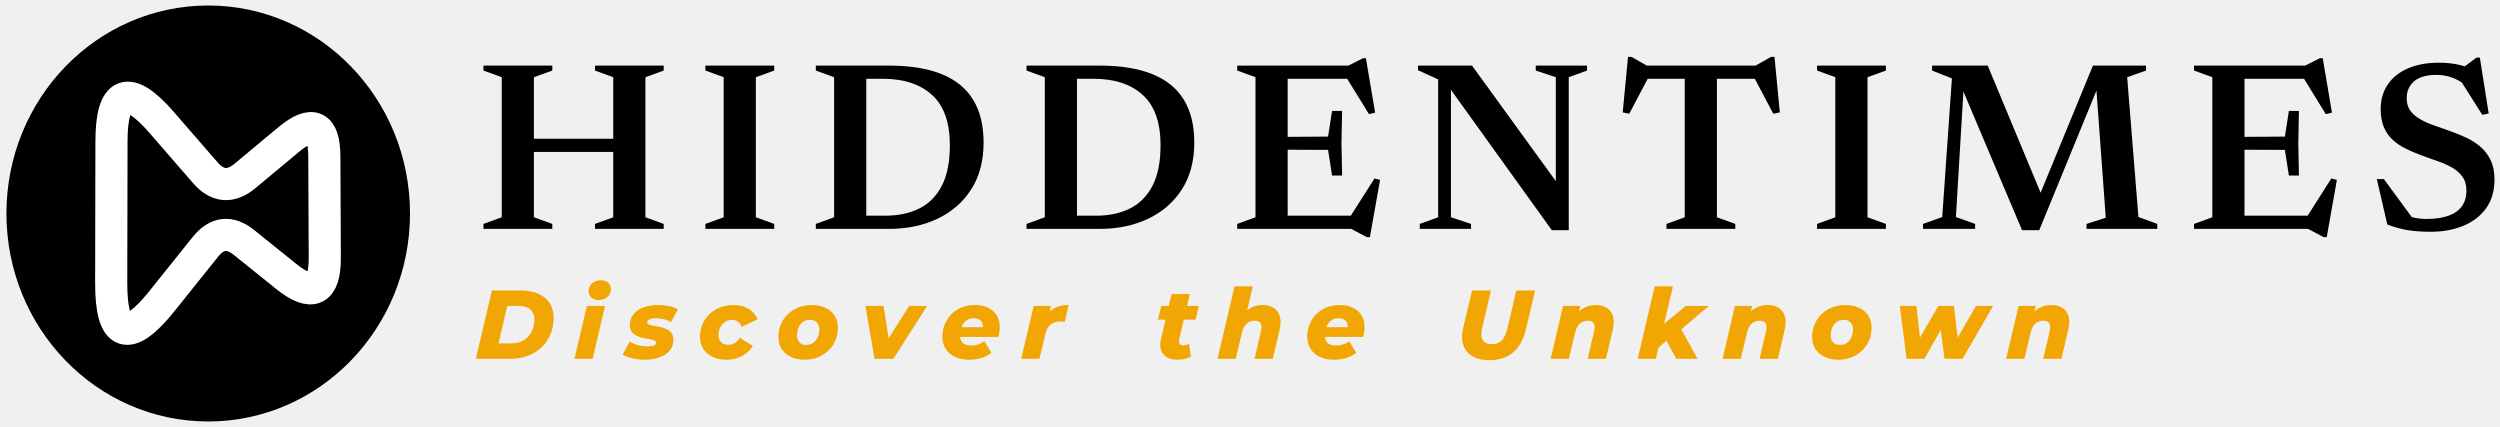
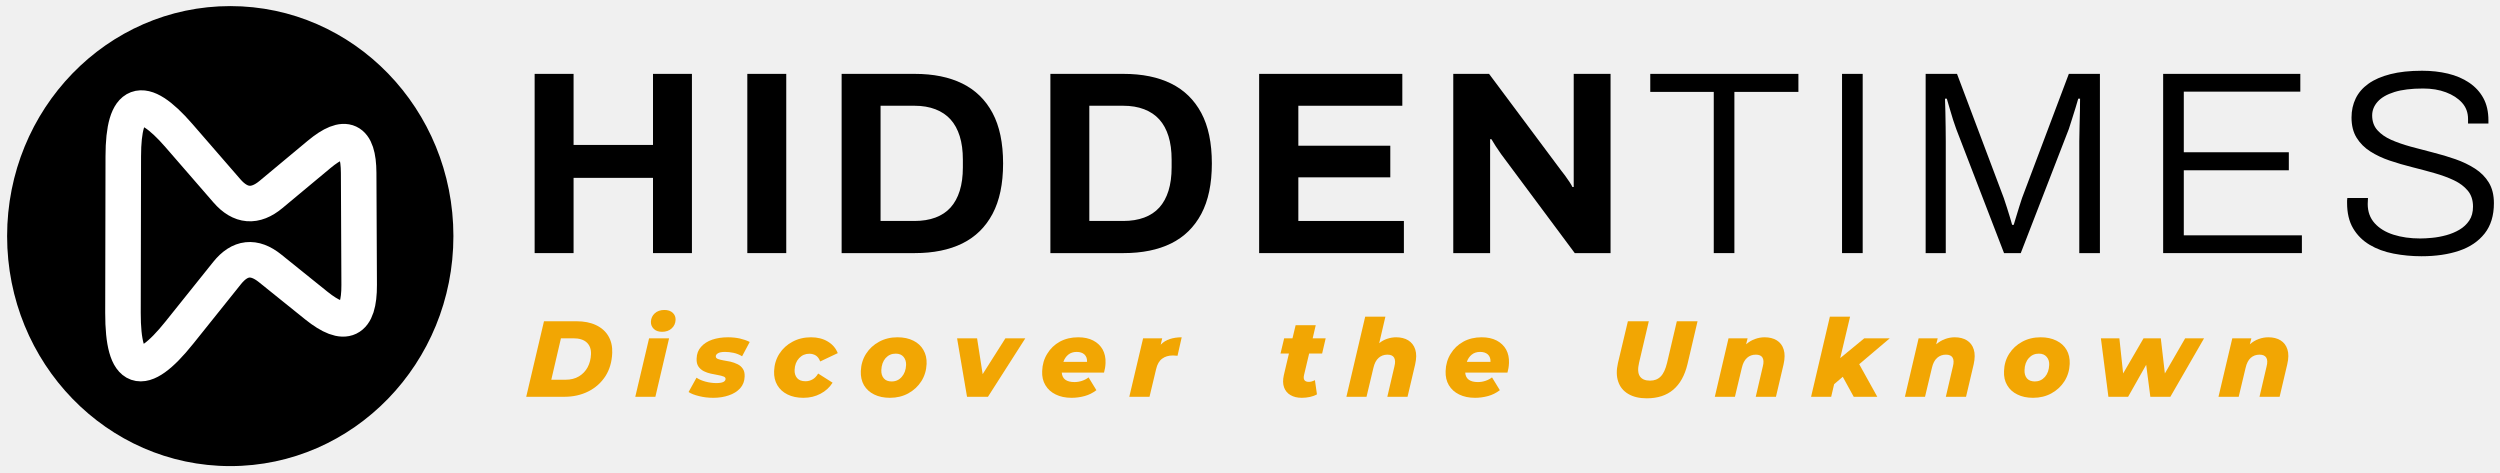
- <svg xmlns="http://www.w3.org/2000/svg" viewBox="0 22.75 2722.54 465" role="img" aria-label="HiddenTimes" class="ht-logo" part="svg">
+ <svg xmlns="http://www.w3.org/2000/svg" viewBox="0 22.75 2461.93 465" role="img" aria-label="HiddenTimes" class="ht-logo" part="svg">
  <g class="ht-mark" part="mark">
    <ellipse class="ht-circle" part="circle" cx="226.75" cy="255.25" rx="219.75" ry="226.5" fill="#000000" />
    <path class="ht-symbol" part="symbol" d="M121.4 176.75Q121.5 93.25 176.2 156.25L223.5 210.75Q243.5 233.75 266.9 214.25L314.2 174.85Q353 142.55 353.2 193.05L353.7 303.25Q354 357.75 311.5 323.65L265.9 286.95Q242.5 268.15 223.7 291.55L176.6 350.35Q121 419.85 121.1 330.85Z" fill="none" stroke-width="35" stroke-linejoin="round" stroke-linecap="round" pathLength="1" stroke="#FFFFFF" />
  </g>
  <g class="ht-wordmark" part="wordmark" fill="#000000">
-     <path class="ht-letter" part="letter" style="--i:0" d="M581.43 106.83L581.43 259.36L601.45 266.6L601.45 272L526.5 272L526.5 266.6L546.39 259.36L546.39 106.83L526.5 99.58L526.5 94.18L601.45 94.18L601.45 99.58L581.43 106.83ZM702.87 106.83L702.87 259.36L722.76 266.6L722.76 272L647.95 272L647.95 266.6L667.84 259.36L667.84 106.83L647.95 99.58L647.95 94.18L722.76 94.18L722.76 99.58L702.87 106.83ZM687.72 188.23L561.67 188.23L561.67 173.87L687.72 173.87L687.72 188.23Z" />
-     <path class="ht-letter" part="letter" style="--i:1" d="M823.13 259.36L843.15 266.6L843.15 272L768.2 272L768.2 266.6L788.09 259.36L788.09 106.83L768.2 99.58L768.2 94.18L843.15 94.18L843.15 99.58L823.13 106.83L823.13 259.36Z" />
-     <path class="ht-letter" part="letter" style="--i:2" d="M1034.41 180.85L1034.41 180.85Q1034.41 143.71 1014.98 126.12Q995.55 108.54 961.43 108.54L961.43 108.54L925.74 108.54L923.5 94.18L967.89 94.18Q1002.4 94.18 1025.32 103.4Q1048.24 112.62 1059.69 131.26Q1071.15 149.9 1071.15 177.95L1071.15 177.95Q1071.15 207.85 1057.72 228.86Q1044.28 249.87 1020.97 260.94Q997.66 272 968.28 272L968.28 272L923.5 272L925.74 257.64L964.07 257.64Q985.28 257.64 1001.08 249.81Q1016.89 241.97 1025.65 225.04Q1034.41 208.12 1034.41 180.85ZM943.39 272L888.46 272L888.46 266.6L908.35 259.36L908.35 106.83L888.46 99.58L888.46 94.18L943.39 94.18L943.39 272Z" />
-     <path class="ht-letter" part="letter" style="--i:3" d="M1263.86 180.85L1263.86 180.85Q1263.86 143.71 1244.43 126.12Q1225 108.54 1190.88 108.54L1190.88 108.54L1155.19 108.54L1152.95 94.18L1197.34 94.18Q1231.85 94.18 1254.77 103.4Q1277.69 112.62 1289.14 131.26Q1300.6 149.9 1300.6 177.95L1300.6 177.95Q1300.6 207.85 1287.17 228.86Q1273.73 249.87 1250.42 260.94Q1227.11 272 1197.73 272L1197.73 272L1152.95 272L1155.19 257.64L1193.52 257.64Q1214.73 257.64 1230.53 249.81Q1246.34 241.97 1255.1 225.04Q1263.86 208.12 1263.86 180.85ZM1172.84 272L1117.91 272L1117.91 266.6L1137.8 259.36L1137.8 106.83L1117.91 99.58L1117.91 94.18L1172.84 94.18L1172.84 272Z" />
-     <path class="ht-letter" part="letter" style="--i:4" d="M1450.63 143.58L1461.56 143.58L1460.9 178.74L1461.56 213.91L1450.63 213.91L1446.28 185.99L1384.38 185.73L1384.38 171.9L1446.28 171.5L1450.63 143.58ZM1487.51 86.15L1497.52 145.42L1490.8 147L1464.06 103.53L1475 108.54L1383.19 108.54L1383.19 94.18L1468.41 94.18L1484.35 86.15L1487.51 86.15ZM1476.71 257.64L1467.88 262.65L1496.86 217.07L1502.92 218.65L1491.86 280.96L1488.43 280.96L1471.44 272L1383.19 272L1383.19 257.64L1476.71 257.64ZM1402.29 272L1347.36 272L1347.36 266.6L1367.25 259.36L1367.25 106.83L1347.36 99.58L1347.36 94.18L1402.29 94.18L1402.29 272Z" />
-     <path class="ht-letter" part="letter" style="--i:5" d="M1546.13 266.6L1566.15 259.36L1566.15 109.2L1544.15 99.19L1544.15 94.18L1603.03 94.18L1703.27 232.35L1694.31 241.71L1694.31 106.83L1672.44 99.58L1672.44 94.18L1728.29 94.18L1728.29 99.58L1708.4 106.83L1708.4 273.45L1689.96 273.45L1574.58 112.89L1580.11 108.28L1580.11 259.36L1601.98 266.6L1601.98 272L1546.13 272L1546.13 266.6Z" />
-     <path class="ht-letter" part="letter" style="--i:6" d="M1834.71 259.36L1834.71 102.22L1869.75 102.22L1869.75 259.36L1889.77 266.6L1889.77 272L1814.82 272L1814.82 266.6L1834.71 259.36ZM1909 104.72L1921.38 108.54L1781.1 108.54L1796.38 104.72L1774.25 146.61L1767.14 145.16L1772.94 84.7L1776.76 84.7L1798.23 96.95L1784.26 94.18L1918.35 94.18L1907.02 96.95L1928.63 84.7L1932.45 84.7L1938.24 145.16L1931.13 146.61L1909 104.72Z" />
-     <path class="ht-letter" part="letter" style="--i:7" d="M2033.73 259.36L2053.75 266.6L2053.75 272L1978.8 272L1978.8 266.6L1998.69 259.36L1998.69 106.83L1978.8 99.58L1978.8 94.18L2053.75 94.18L2053.75 99.58L2033.73 106.83L2033.73 259.36Z" />
-     <path class="ht-letter" part="letter" style="--i:8" d="M2316.52 106.83L2328.77 259.09L2349.31 266.6L2349.31 272L2272.26 272L2272.26 266.6L2293.2 259.88L2282.8 117.63L2284.51 117.89L2220.76 273.45L2202.06 273.45L2136.59 118.68L2138.44 118.42L2130.01 259.09L2150.95 266.6L2150.95 272L2094.18 272L2094.18 266.6L2115.12 259.09L2125.66 108.14L2104.06 99.58L2104.06 94.18L2164.65 94.18L2223.79 236.3L2220.76 236.3L2279.24 94.18L2337.07 94.18L2337.07 99.58L2316.52 106.83Z" />
-     <path class="ht-letter" part="letter" style="--i:9" d="M2492.63 143.58L2503.56 143.58L2502.9 178.74L2503.56 213.91L2492.63 213.91L2488.28 185.99L2426.38 185.73L2426.38 171.9L2488.28 171.5L2492.63 143.58ZM2529.51 86.15L2539.52 145.42L2532.8 147L2506.06 103.53L2517 108.54L2425.19 108.54L2425.19 94.18L2510.41 94.18L2526.35 86.15L2529.51 86.15ZM2518.71 257.64L2509.88 262.65L2538.86 217.07L2544.92 218.65L2533.86 280.96L2530.43 280.96L2513.44 272L2425.19 272L2425.19 257.64L2518.71 257.64ZM2444.29 272L2389.36 272L2389.36 266.6L2409.25 259.36L2409.25 106.83L2389.36 99.58L2389.36 94.18L2444.29 94.18L2444.29 272Z" />
-     <path class="ht-letter" part="letter" style="--i:10" d="M2700.47 101.69L2700.47 101.69L2680.45 97.74L2696.92 85.49L2700.6 85.49L2710.22 146.34L2703.24 147.79L2676.63 105.77L2684.54 115.13Q2677.29 109.59 2669.59 106.96Q2661.88 104.32 2653.45 104.32L2653.45 104.32Q2636.99 104.32 2628.95 111.31Q2620.92 118.29 2620.92 129.75L2620.92 129.75Q2620.92 137.65 2624.67 142.98Q2628.42 148.32 2634.88 152.14Q2641.33 155.96 2649.5 158.92Q2657.67 161.89 2666.62 164.91L2666.62 164.91Q2675.58 168.08 2684.4 172.03Q2693.23 175.98 2700.47 181.91Q2707.72 187.83 2712.13 196.72Q2716.54 205.61 2716.54 218.39L2716.54 218.39Q2716.54 236.83 2707.45 249.48Q2698.37 262.12 2682.63 268.64Q2666.89 275.16 2647 275.16L2647 275.16Q2633.3 275.16 2622.43 273.45Q2611.56 271.74 2599.84 267.26L2599.84 267.26L2588.38 217.73L2596.02 217.73L2632.51 267.39L2605.77 250.4Q2616.31 256.06 2624.67 258.63Q2633.03 261.2 2642.39 261.2L2642.39 261.2Q2656.87 261.2 2666.56 257.64Q2676.24 254.09 2681.11 247.24Q2685.98 240.39 2685.98 230.38L2685.98 230.38Q2685.98 221.03 2681.37 214.84Q2676.76 208.64 2669.26 204.63Q2661.75 200.61 2652.79 197.58Q2643.83 194.55 2635.27 191.26L2635.27 191.26Q2626.71 188.1 2618.94 184.15Q2611.17 180.19 2605.24 174.6Q2599.31 169 2595.96 160.96Q2592.6 152.93 2592.6 141.6L2592.6 141.6Q2592.6 126.19 2600.3 114.8Q2608.01 103.4 2622.3 97.21Q2636.59 91.02 2655.95 91.02L2655.95 91.02Q2668.33 91.02 2678.87 93.52Q2689.41 96.03 2700.47 101.69Z" />
+     <path class="ht-letter" part="letter" style="--i:0" d="M564.84 272L526.5 272L526.5 95.5L564.84 95.5L564.84 165.48L643.06 165.48L643.06 95.5L681.39 95.5L681.39 272L643.06 272L643.06 197.9L564.84 197.9L564.84 272Z" />
+     <path class="ht-letter" part="letter" style="--i:1" d="M774.28 272L735.94 272L735.94 95.5L774.28 95.5L774.28 272Z" />
+     <path class="ht-letter" part="letter" style="--i:2" d="M900.85 272L828.81 272L828.81 95.5L900.85 95.5Q928.38 95.5 947.68 105.02Q966.98 114.54 977.4 133.96Q987.82 153.39 987.82 183.75L987.82 183.75Q987.82 213.85 977.4 233.41Q966.98 252.96 947.68 262.48Q928.38 272 900.85 272L900.85 272ZM867.15 126.89L867.15 240.35L900.6 240.35Q912.18 240.35 921.18 237.01Q930.19 233.66 936.1 227.1Q942.02 220.54 945.11 210.64Q948.2 200.73 948.2 187.61L948.2 187.61L948.2 179.89Q948.2 166.77 945.11 156.86Q942.02 146.96 936.1 140.4Q930.19 133.84 921.18 130.36Q912.18 126.89 900.6 126.89L900.6 126.89L867.15 126.89Z" />
+     <path class="ht-letter" part="letter" style="--i:3" d="M1106.43 272L1034.39 272L1034.39 95.5L1106.43 95.5Q1133.96 95.5 1153.26 105.02Q1172.56 114.54 1182.98 133.96Q1193.4 153.39 1193.4 183.75L1193.4 183.75Q1193.4 213.85 1182.98 233.41Q1172.56 252.96 1153.26 262.48Q1133.96 272 1106.43 272L1106.43 272ZM1072.73 126.89L1072.73 240.35L1106.18 240.35Q1117.76 240.35 1126.76 237.01Q1135.77 233.66 1141.68 227.1Q1147.6 220.54 1150.69 210.64Q1153.78 200.73 1153.78 187.61L1153.78 187.61L1153.78 179.89Q1153.78 166.77 1150.69 156.86Q1147.6 146.96 1141.68 140.4Q1135.77 133.84 1126.76 130.36Q1117.76 126.89 1106.18 126.89L1106.18 126.89L1072.73 126.89Z" />
+     <path class="ht-letter" part="letter" style="--i:4" d="M1382.51 272L1239.97 272L1239.97 95.5L1380.97 95.5L1380.97 126.89L1278.57 126.89L1278.57 166.25L1369.13 166.25L1369.13 197.39L1278.57 197.39L1278.57 240.35L1382.51 240.35L1382.51 272Z" />
+     <path class="ht-letter" part="letter" style="--i:5" d="M1467.42 272L1431.14 272L1431.14 95.5L1466.39 95.5L1537.4 190.7Q1538.95 192.5 1541.26 195.71Q1543.58 198.93 1545.64 202.02Q1547.7 205.1 1548.47 206.91L1548.47 206.91L1549.75 206.91Q1549.75 202.53 1549.75 198.29Q1549.75 194.04 1549.75 190.7L1549.75 190.7L1549.75 95.5L1586.03 95.5L1586.03 272L1550.78 272L1478.23 174.49Q1475.65 170.89 1472.82 166.51Q1469.99 162.14 1468.71 159.82L1468.71 159.82L1467.42 159.82Q1467.42 163.68 1467.42 167.41Q1467.42 171.14 1467.42 174.49L1467.42 174.49L1467.42 272Z" />
+     <path class="ht-letter" part="letter" style="--i:6" d="M1707.98 272L1687.66 272L1687.66 113.25L1625.14 113.25L1625.14 95.5L1771.02 95.5L1771.02 113.25L1707.98 113.25L1707.98 272Z" />
+     <path class="ht-letter" part="letter" style="--i:7" d="M1834.32 272L1813.99 272L1813.99 95.5L1834.32 95.5L1834.32 272Z" />
+     <path class="ht-letter" part="letter" style="--i:8" d="M1916.14 272L1896.33 272L1896.33 95.5L1927.21 95.5L1973.26 217.71Q1974.81 222.09 1976.35 227.1Q1977.89 232.12 1979.31 236.62Q1980.72 241.13 1981.5 244.21L1981.5 244.21L1983.04 244.21Q1984.07 240.61 1985.61 235.72Q1987.16 230.83 1988.57 226.07Q1989.99 221.31 1991.27 217.71L1991.27 217.71L2037.33 95.5L2067.94 95.5L2067.94 272L2047.62 272L2047.62 162.14Q2047.62 155.71 2047.88 147.6Q2048.13 139.5 2048.26 131.78Q2048.39 124.06 2048.39 119.94L2048.39 119.94L2046.59 119.94Q2045.56 123.8 2043.89 129.08Q2042.22 134.35 2040.54 139.75Q2038.87 145.16 2037.33 149.79L2037.33 149.79L1989.99 272L1973.52 272L1926.44 149.79Q1924.89 145.67 1923.35 140.78Q1921.8 135.89 1920.26 130.49Q1918.72 125.09 1917.17 119.94L1917.17 119.94L1915.37 119.94Q1915.63 125.09 1915.76 132.81Q1915.89 140.53 1916.02 148.24Q1916.14 155.96 1916.14 162.14L1916.14 162.14L1916.14 272Z" />
+     <path class="ht-letter" part="letter" style="--i:9" d="M2266.83 272L2130.21 272L2130.21 95.5L2265.29 95.5L2265.29 113L2150.54 113L2150.54 172.69L2253.97 172.69L2253.97 190.44L2150.54 190.44L2150.54 254.5L2266.83 254.5L2266.83 272Z" />
+     <path class="ht-letter" part="letter" style="--i:10" d="M2384.67 275.09L2384.67 275.09Q2370.51 275.09 2357.14 272.51Q2343.76 269.94 2333.46 263.77Q2323.17 257.59 2317.26 247.56Q2311.34 237.52 2311.34 222.6L2311.34 222.6Q2311.34 221.31 2311.34 220.16Q2311.34 219 2311.6 217.71L2311.6 217.71L2331.92 217.71Q2331.92 218.74 2331.79 220.54Q2331.66 222.34 2331.66 223.63L2331.66 223.63Q2331.66 234.95 2338.48 242.54Q2345.3 250.13 2357.01 253.86Q2368.71 257.59 2383.38 257.59L2383.38 257.59Q2388.27 257.59 2395.09 256.95Q2401.9 256.31 2408.98 254.38Q2416.05 252.45 2421.97 248.97Q2427.89 245.5 2431.62 239.97Q2435.35 234.44 2435.35 226.2L2435.35 226.2Q2435.35 216.68 2430.21 210.51Q2425.06 204.33 2416.7 200.35Q2408.34 196.36 2397.53 193.27Q2386.72 190.18 2375.4 187.35Q2364.08 184.52 2353.4 180.92Q2342.73 177.32 2334.24 171.91Q2325.75 166.51 2320.73 158.41Q2315.71 150.3 2315.71 138.47L2315.71 138.47Q2315.71 128.18 2319.83 119.69Q2323.95 111.19 2332.44 105.15Q2340.93 99.1 2354.05 95.76Q2367.17 92.41 2385.18 92.41L2385.18 92.41Q2398.82 92.41 2410.65 95.24Q2422.49 98.07 2431.49 104.12Q2440.5 110.17 2445.51 119.3Q2450.53 128.43 2450.53 141.3L2450.53 141.3L2450.53 144.38L2430.46 144.38L2430.46 140.01Q2430.46 130.49 2424.55 123.93Q2418.63 117.37 2408.72 113.64Q2398.82 109.91 2386.21 109.91L2386.21 109.91Q2368.97 109.91 2357.91 113.38Q2346.84 116.85 2341.44 122.9Q2336.04 128.95 2336.04 136.41L2336.04 136.41Q2336.04 145.16 2341.18 150.95Q2346.33 156.73 2354.82 160.47Q2363.31 164.2 2373.99 167.15Q2384.67 170.11 2395.99 172.94Q2407.31 175.77 2417.98 179.5Q2428.66 183.24 2437.28 188.77Q2445.9 194.3 2450.92 202.53Q2455.93 210.77 2455.93 222.86L2455.93 222.86Q2455.93 241.13 2446.8 252.7Q2437.67 264.28 2421.71 269.68Q2405.76 275.09 2384.67 275.09Z" />
  </g>
  <g class="ht-tagline" part="tagline" fill="#F2A603">
    <path class="ht-tagline-letter" part="tagline-letter" style="--i:0" d="M555.6 413.5L518.2 413.5L535.7 339.1L567.5 339.1Q578.9 339.1 586.9 342.9Q595 346.7 599.1 353.7Q603.3 360.8 602.9 370.3L602.9 370.3Q602.4 383.5 596.2 393.2Q589.9 402.9 579.4 408.2Q568.9 413.5 555.6 413.5L555.6 413.5ZM552.4 355.9L542.9 396.7L556.9 396.7Q564.6 396.7 570.1 393.4Q575.6 390.1 578.7 384.4Q581.7 378.7 582 371.6L582 371.6Q582.3 364.2 577.8 360Q573.4 355.9 564.5 355.9L564.5 355.9L552.4 355.9Z" />
    <path class="ht-tagline-letter" part="tagline-letter" style="--i:1" d="M645.4 413.5L625.6 413.5L639.2 355.9L658.9 355.9L645.4 413.5ZM652 349.5L652 349.5Q646.7 349.5 643.8 346.6Q640.8 343.6 641 339.5L641 339.5Q641.2 334.6 644.8 331.3Q648.4 328 654.3 328L654.3 328Q659.5 328 662.5 330.8Q665.4 333.5 665.3 337.7L665.3 337.7Q665.1 342.9 661.4 346.2Q657.8 349.5 652 349.5Z" />
    <path class="ht-tagline-letter" part="tagline-letter" style="--i:2" d="M702.4 414.5L702.4 414.5Q694.9 414.5 688.3 412.8Q681.7 411.2 678.1 408.8L678.1 408.8L685.9 394.7Q689.6 397.2 694.9 398.6Q700.3 400 705.3 400L705.3 400Q710.1 400 712.3 398.9Q714.5 397.8 714.5 395.9L714.5 395.9Q714.6 394.3 712.5 393.5Q710.4 392.7 707.1 392.1Q703.7 391.5 700 390.7Q696.3 389.9 693.1 388.3Q689.8 386.6 687.8 383.7Q685.8 380.8 686 375.9L686 375.9Q686.2 368.9 690.4 364.3Q694.5 359.6 701.5 357.2Q708.4 354.9 717 354.9L717 354.9Q723 354.9 728.6 356.1Q734.2 357.4 738.3 359.5L738.3 359.5L730.8 373.6Q726.7 371.1 722.3 370.2Q717.9 369.3 714.1 369.3L714.1 369.3Q709.2 369.3 707.1 370.6Q704.9 371.9 704.9 373.6L704.9 373.6Q704.8 375.3 706.8 376.2Q708.9 377 712.2 377.6Q715.5 378.1 719.3 378.9Q723 379.8 726.3 381.4Q729.6 383 731.5 385.9Q733.5 388.7 733.3 393.6L733.3 393.6Q733.1 400.5 728.8 405.2Q724.6 409.8 717.7 412.1Q710.8 414.5 702.4 414.5Z" />
    <path class="ht-tagline-letter" part="tagline-letter" style="--i:3" d="M791.2 414.5L791.2 414.5Q782.1 414.5 775.5 411.2Q769 408 765.5 402.1Q762 396.2 762.3 388.2L762.3 388.2Q762.7 378.6 767.5 371.1Q772.3 363.6 780.4 359.3Q788.5 354.9 798.7 354.9L798.7 354.9Q808.3 354.9 815.2 359.1Q822.1 363.2 825 370.5L825 370.5L807.7 378.7Q806.2 374.7 803.5 372.9Q800.7 371.1 797 371.1L797 371.1Q791 371.1 786.9 375.5Q782.8 379.9 782.5 387L782.5 387Q782.3 392 785 395.1Q787.7 398.2 793.2 398.2L793.2 398.2Q796.9 398.2 800.1 396.4Q803.3 394.7 805.7 390.6L805.7 390.6L819.9 399.6Q815.5 406.6 808 410.5Q800.5 414.5 791.2 414.5Z" />
    <path class="ht-tagline-letter" part="tagline-letter" style="--i:4" d="M876.4 414.5L876.4 414.5Q867.4 414.5 860.8 411.2Q854.3 408 850.8 402.1Q847.4 396.2 847.7 388.2L847.7 388.2Q848.1 378.6 852.9 371.1Q857.7 363.6 865.7 359.3Q873.7 354.9 883.8 354.9L883.8 354.9Q892.8 354.9 899.4 358.2Q905.9 361.4 909.3 367.3Q912.8 373.2 912.5 381.1L912.5 381.1Q912.1 390.6 907.3 398.2Q902.5 405.7 894.5 410.1Q886.5 414.5 876.4 414.5ZM878.1 398.4L878.1 398.4Q884.1 398.4 888 393.9Q892 389.4 892.3 382.1L892.3 382.1Q892.4 377.3 889.8 374.2Q887.2 371 882 371L882 371Q876.1 371 872.1 375.4Q868.2 379.9 867.9 387.2L867.9 387.2Q867.7 392.3 870.4 395.4Q873 398.4 878.1 398.4Z" />
    <path class="ht-tagline-letter" part="tagline-letter" style="--i:5" d="M972.9 413.5L952.3 413.5L942.5 355.9L962.2 355.9L967.7 391.2L990.1 355.9L1009.7 355.9L972.9 413.5Z" />
    <path class="ht-tagline-letter" part="tagline-letter" style="--i:6" d="M1055.3 414.5L1055.3 414.5Q1046.2 414.5 1039.6 411.2Q1033 408 1029.5 402.1Q1025.9 396.2 1026.3 388.2L1026.3 388.2Q1026.6 378.6 1031.3 371.1Q1035.9 363.5 1043.7 359.2Q1051.6 354.9 1061.8 354.9L1061.8 354.9Q1070.5 354.9 1076.6 358.1Q1082.7 361.3 1085.9 367Q1089 372.7 1088.7 380.2L1088.7 380.2Q1088.6 382.8 1088.2 385.2Q1087.8 387.6 1087.2 389.7L1087.2 389.7L1045.6 389.7Q1046.3 399 1058.1 399L1058.1 399Q1061.9 399 1065.5 397.8Q1069.1 396.6 1072 394.4L1072 394.4L1079.7 407Q1074.3 411.1 1068 412.8Q1061.7 414.5 1055.3 414.5ZM1047.2 379.1L1047.2 379.1L1070.5 379.1Q1070.7 374.4 1067.9 371.8Q1065.1 369.3 1060.3 369.3L1060.3 369.3Q1055.3 369.3 1052 372Q1048.7 374.7 1047.2 379.1Z" />
    <path class="ht-tagline-letter" part="tagline-letter" style="--i:7" d="M1132 413.5L1112.1 413.5L1125.7 355.9L1144.5 355.9L1143 362.2Q1146.8 358.3 1152.1 356.6Q1157.4 354.9 1163.7 354.9L1163.7 354.9L1159.6 373.1Q1157.2 372.8 1155.1 372.8L1155.1 372.8Q1148.6 372.8 1144.4 376Q1140.1 379.2 1138.5 386.3L1138.5 386.3L1132 413.5Z" />
    <path class="ht-tagline-letter" part="tagline-letter" style="--i:8" d="M1282 414.5L1282 414.5Q1275.3 414.5 1270.8 411.8Q1266.3 409.2 1264.5 404.2Q1262.7 399.2 1264.3 392.1L1264.3 392.1L1269.3 370.9L1261 370.9L1264.6 355.9L1272.8 355.9L1275.9 343L1295.7 343L1292.7 355.9L1305.5 355.9L1302 370.9L1289.2 370.9L1284.2 392Q1282.6 398.8 1288.9 398.8L1288.9 398.8Q1291.7 398.8 1294.9 397.1L1294.9 397.1L1296.9 411.1Q1293.7 412.9 1289.8 413.7Q1285.9 414.5 1282 414.5Z" />
    <path class="ht-tagline-letter" part="tagline-letter" style="--i:9" d="M1374.9 354.9L1374.9 354.9Q1381.9 354.9 1386.8 357.9Q1391.8 361 1393.7 366.9Q1395.6 372.8 1393.6 381.6L1393.6 381.6L1386.1 413.5L1366.2 413.5L1373.2 383.5Q1374.6 378 1372.9 375Q1371.2 372 1366.3 372L1366.3 372Q1361.2 372 1357.6 375.2Q1354 378.4 1352.5 385L1352.5 385L1345.7 413.5L1325.9 413.5L1344.4 334.6L1364.3 334.6L1358.2 360.7Q1361.9 357.7 1366.3 356.3Q1370.6 354.9 1374.9 354.9Z" />
    <path class="ht-tagline-letter" part="tagline-letter" style="--i:10" d="M1452.6 414.5L1452.6 414.5Q1443.5 414.5 1436.9 411.2Q1430.3 408 1426.8 402.1Q1423.3 396.2 1423.6 388.2L1423.6 388.2Q1423.9 378.6 1428.6 371.1Q1433.2 363.5 1441.1 359.2Q1448.9 354.9 1459.1 354.9L1459.1 354.9Q1467.8 354.9 1473.9 358.1Q1480 361.3 1483.2 367Q1486.3 372.7 1486 380.2L1486 380.2Q1485.9 382.8 1485.5 385.2Q1485.1 387.6 1484.5 389.7L1484.5 389.7L1442.9 389.7Q1443.6 399 1455.4 399L1455.4 399Q1459.2 399 1462.8 397.8Q1466.4 396.6 1469.3 394.4L1469.3 394.4L1477 407Q1471.6 411.1 1465.3 412.8Q1459 414.5 1452.6 414.5ZM1444.5 379.1L1444.5 379.1L1467.8 379.1Q1468 374.4 1465.2 371.8Q1462.4 369.3 1457.6 369.3L1457.6 369.3Q1452.6 369.3 1449.3 372Q1446 374.7 1444.5 379.1Z" />
    <path class="ht-tagline-letter" part="tagline-letter" style="--i:11" d="M1621.7 415L1621.7 415Q1610.7 415 1603.5 410.7Q1596.2 406.4 1593.6 398.6Q1590.9 390.9 1593.3 380.3L1593.3 380.3L1603.1 339.1L1623.7 339.1L1614.1 380Q1612 389 1614.9 393.3Q1617.8 397.6 1624.9 397.6L1624.9 397.6Q1631.4 397.6 1635.4 393.5Q1639.4 389.5 1641.7 380L1641.7 380L1651.3 339.1L1671.7 339.1L1661.8 381.3Q1657.8 398 1647.8 406.5Q1637.8 415 1621.7 415Z" />
    <path class="ht-tagline-letter" part="tagline-letter" style="--i:12" d="M1737.7 354.9L1737.7 354.9Q1744.8 354.9 1749.7 357.9Q1754.7 361 1756.5 366.9Q1758.4 372.8 1756.4 381.6L1756.4 381.6L1748.9 413.5L1729 413.5L1736 383.5Q1737.4 378 1735.7 375Q1734 372 1729.1 372L1729.1 372Q1723.9 372 1720.4 375.2Q1716.8 378.4 1715.3 385L1715.3 385L1708.5 413.5L1688.7 413.5L1702.2 355.9L1721 355.9L1719.5 361.8Q1723.5 358.3 1728.3 356.6Q1733 354.9 1737.7 354.9Z" />
    <path class="ht-tagline-letter" part="tagline-letter" style="--i:13" d="M1803.3 413.5L1783.5 413.5L1802 334.6L1821.9 334.6L1812.2 375.4L1835.9 355.9L1861 355.9L1830.9 381.4L1848.7 413.5L1825.5 413.5L1814.7 393.8L1806.2 401.1L1803.3 413.5Z" />
    <path class="ht-tagline-letter" part="tagline-letter" style="--i:14" d="M1924.9 354.9L1924.9 354.9Q1932 354.9 1936.9 357.9Q1941.9 361 1943.7 366.9Q1945.6 372.8 1943.6 381.6L1943.6 381.6L1936.1 413.5L1916.2 413.5L1923.2 383.5Q1924.6 378 1922.9 375Q1921.2 372 1916.3 372L1916.3 372Q1911.2 372 1907.6 375.2Q1904 378.4 1902.5 385L1902.5 385L1895.7 413.5L1875.9 413.5L1889.4 355.9L1908.2 355.9L1906.7 361.8Q1910.8 358.3 1915.5 356.6Q1920.2 354.9 1924.9 354.9Z" />
    <path class="ht-tagline-letter" part="tagline-letter" style="--i:15" d="M2002.1 414.5L2002.1 414.5Q1993.1 414.5 1986.6 411.2Q1980 408 1976.6 402.1Q1973.1 396.2 1973.5 388.2L1973.5 388.2Q1973.8 378.6 1978.6 371.1Q1983.4 363.6 1991.4 359.3Q1999.4 354.9 2009.6 354.9L2009.6 354.9Q2018.5 354.9 2025.1 358.2Q2031.7 361.4 2035.1 367.3Q2038.5 373.2 2038.2 381.1L2038.2 381.1Q2037.8 390.6 2033 398.2Q2028.2 405.7 2020.2 410.1Q2012.2 414.5 2002.1 414.5ZM2003.9 398.4L2003.9 398.4Q2009.8 398.4 2013.8 393.9Q2017.7 389.4 2018 382.1L2018 382.1Q2018.2 377.3 2015.5 374.2Q2012.9 371 2007.8 371L2007.8 371Q2001.8 371 1997.9 375.4Q1993.9 379.9 1993.7 387.2L1993.7 387.2Q1993.5 392.3 1996.1 395.4Q1998.8 398.4 2003.9 398.4Z" />
    <path class="ht-tagline-letter" part="tagline-letter" style="--i:16" d="M2095.7 413.5L2076.3 413.5L2068.9 355.9L2087.1 355.9L2090.8 390.5L2110.9 355.9L2127.9 355.9L2131.9 390.5L2151.9 355.9L2170.5 355.9L2137.3 413.5L2117.6 413.5L2113.5 382L2095.7 413.5Z" />
    <path class="ht-tagline-letter" part="tagline-letter" style="--i:17" d="M2233.8 354.9L2233.8 354.9Q2240.9 354.9 2245.8 357.9Q2250.8 361 2252.6 366.9Q2254.5 372.8 2252.4 381.6L2252.4 381.6L2244.9 413.5L2225.1 413.5L2232.1 383.5Q2233.5 378 2231.8 375Q2230 372 2225.1 372L2225.1 372Q2220 372 2216.4 375.2Q2212.9 378.4 2211.4 385L2211.4 385L2204.6 413.5L2184.7 413.5L2198.3 355.9L2217.1 355.9L2215.6 361.8Q2219.6 358.3 2224.3 356.6Q2229.1 354.9 2233.8 354.9Z" />
  </g>
</svg>
